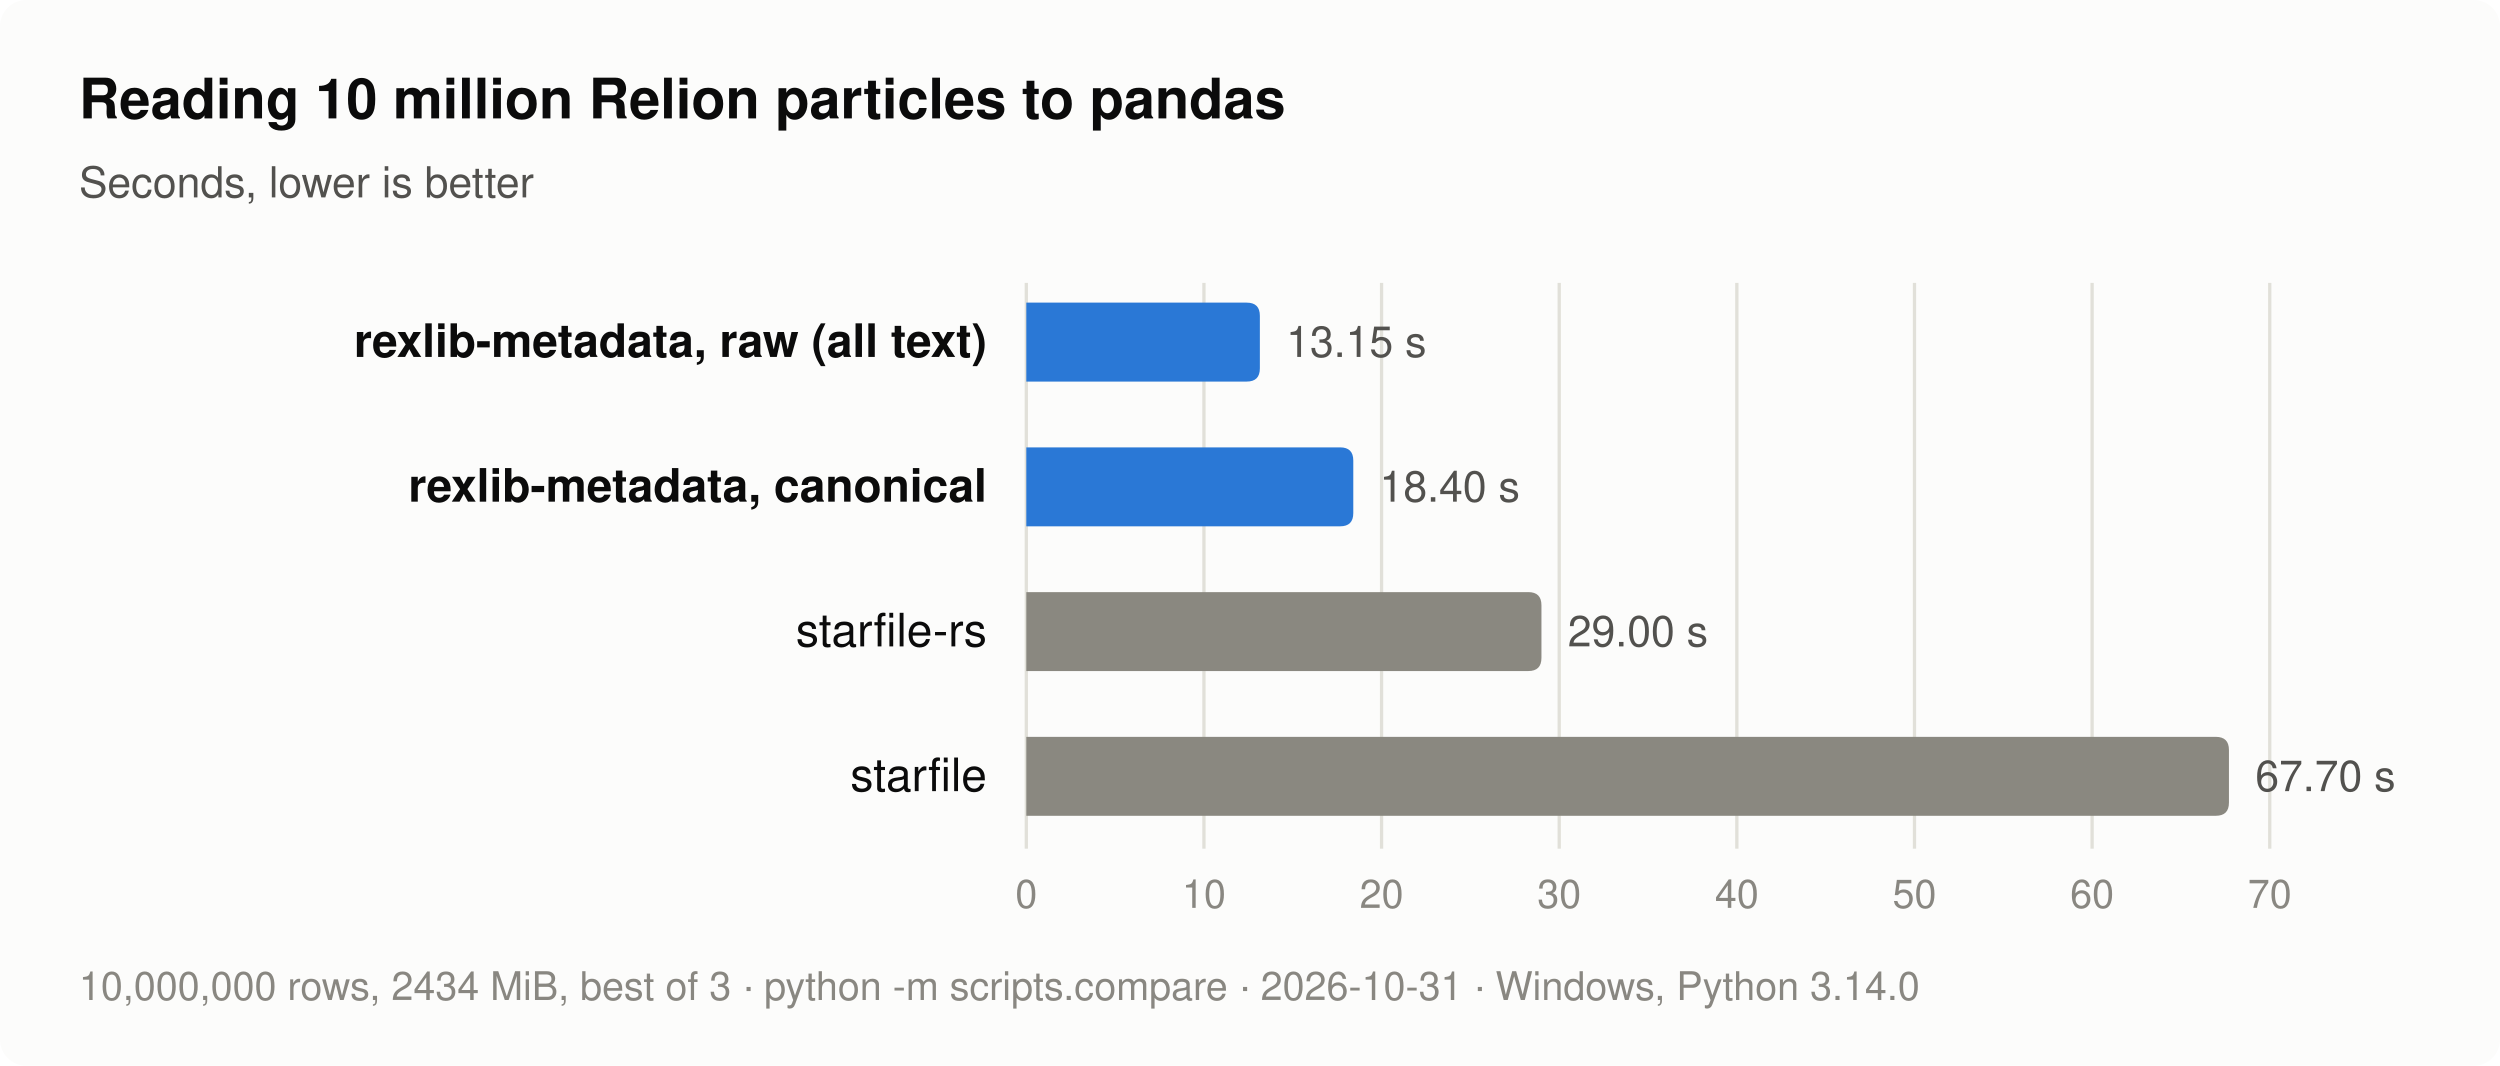
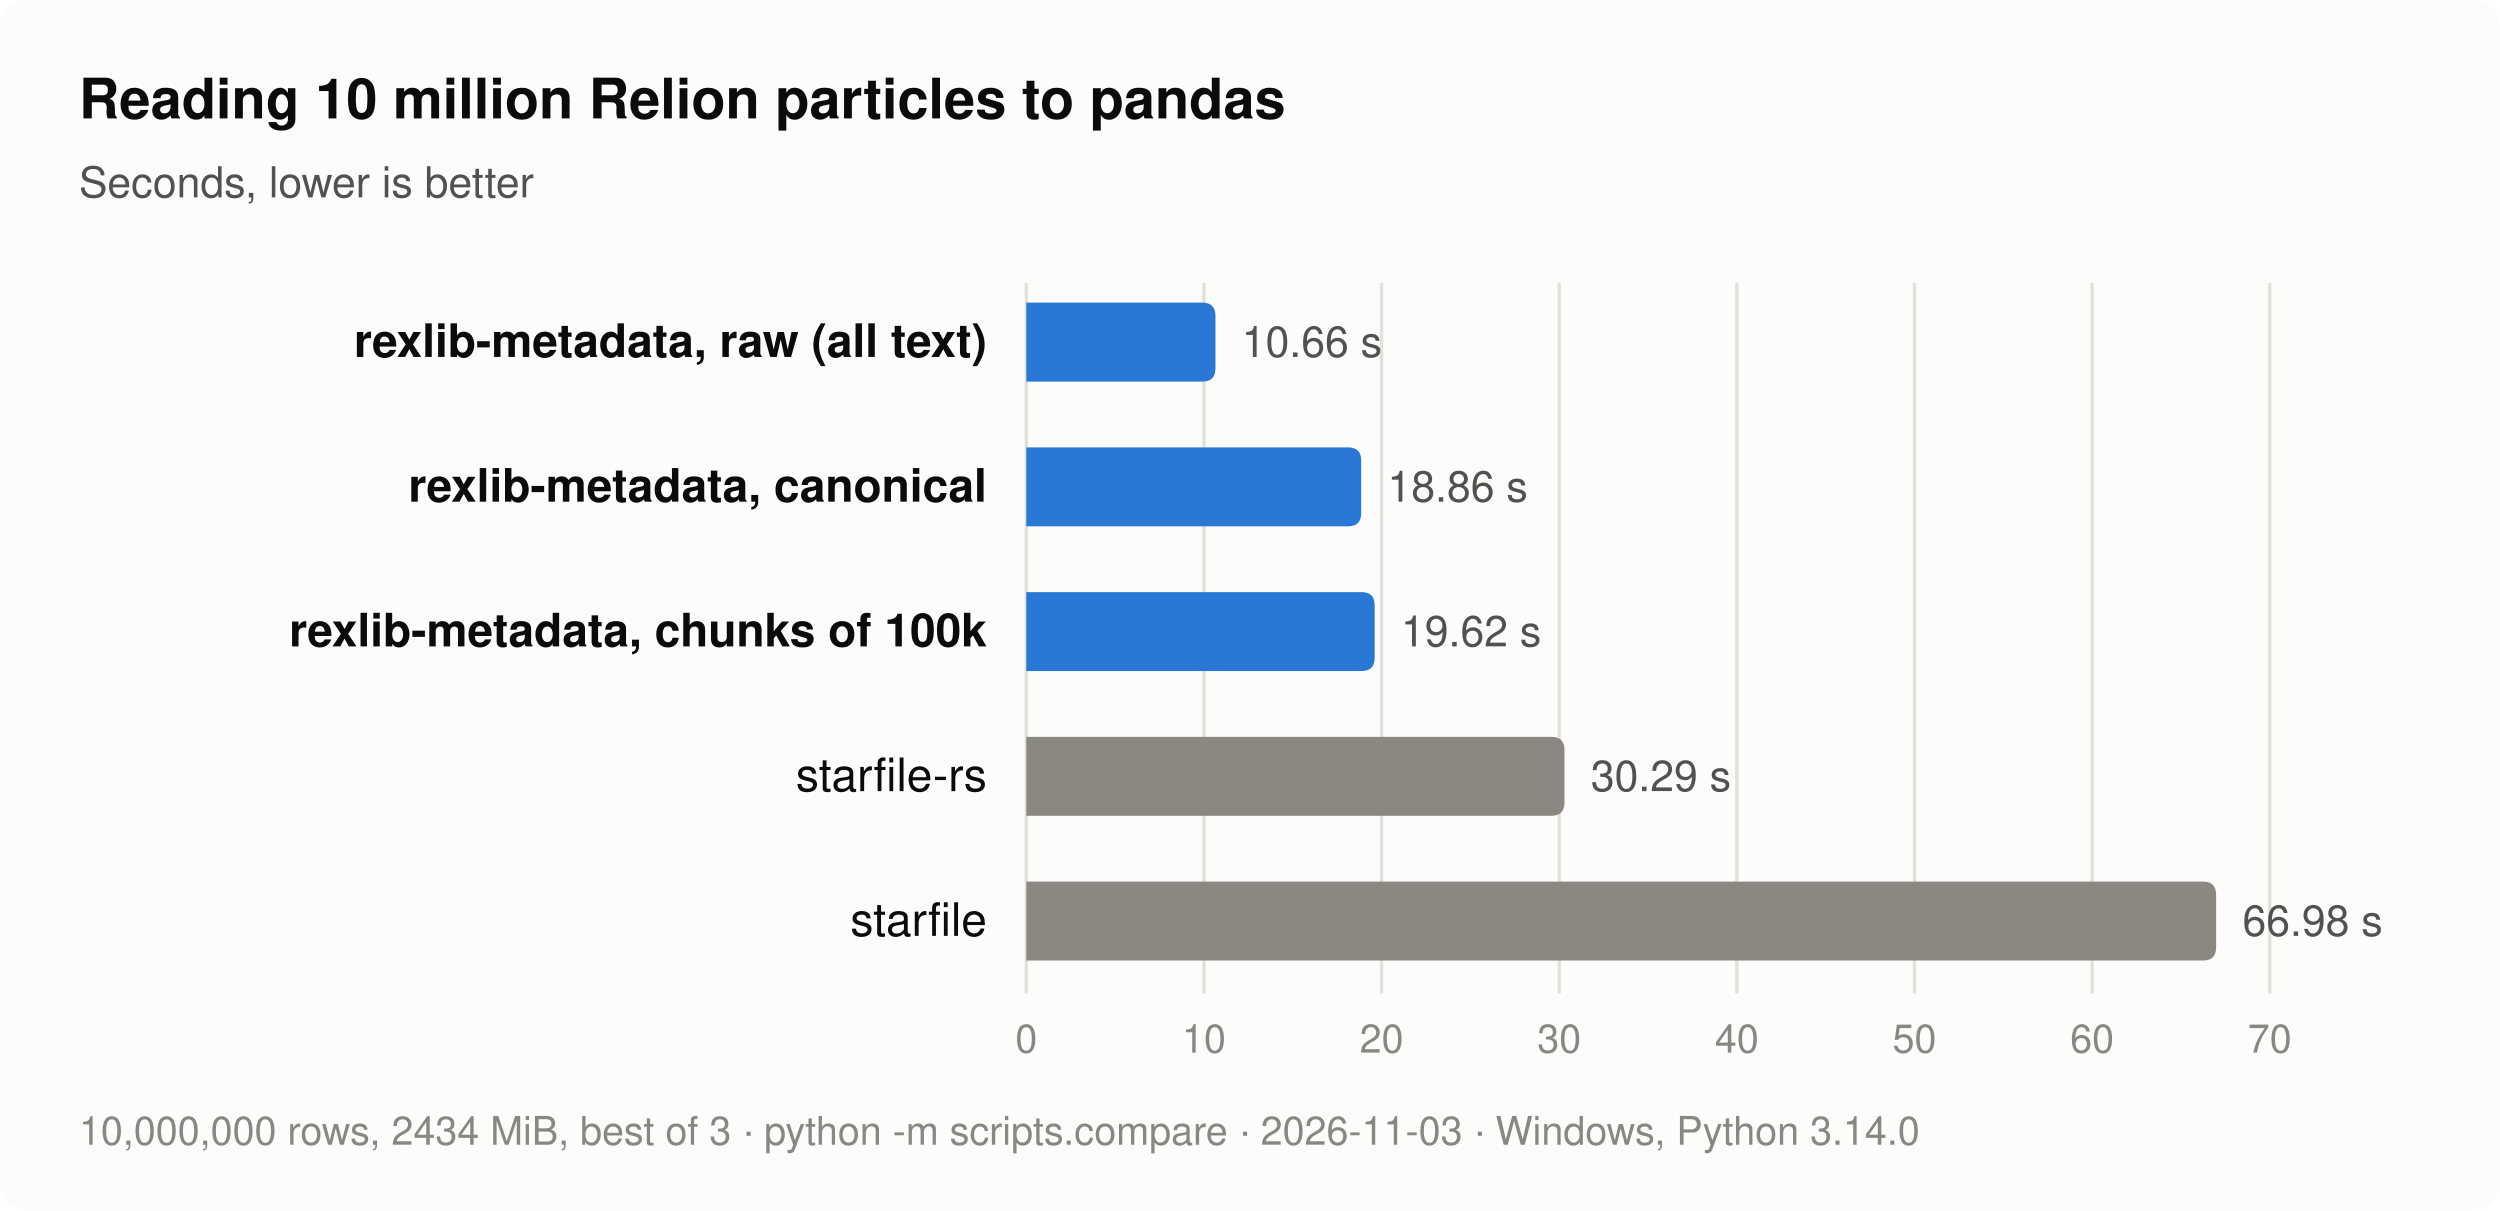
- <svg xmlns="http://www.w3.org/2000/svg" width="760" height="324" viewBox="0 0 760 324" role="img" aria-label="Reading 10 million Relion particles to pandas">
-   <rect width="760" height="324" rx="8" fill="#fcfcfb" />
+ <svg xmlns="http://www.w3.org/2000/svg" width="760" height="368" viewBox="0 0 760 368" role="img" aria-label="Reading 10 million Relion particles to pandas">
+   <rect width="760" height="368" rx="8" fill="#fcfcfb" />
  <text x="24.0" y="36.0" fill="#0b0b0b" font-size="17" font-weight="600" text-anchor="start" font-family="-apple-system, Segoe UI, Helvetica, Arial, sans-serif">Reading 10 million Relion particles to pandas</text>
  <text x="24.0" y="60.0" fill="#52514e" font-size="13" font-weight="400" text-anchor="start" font-family="-apple-system, Segoe UI, Helvetica, Arial, sans-serif">Seconds, lower is better</text>
-   <line x1="312.0" y1="86" x2="312.0" y2="258.0" stroke="#e1e0d9" stroke-width="1" />
-   <text x="312.0" y="276.0" fill="#898781" font-size="12" font-weight="400" text-anchor="middle" font-family="-apple-system, Segoe UI, Helvetica, Arial, sans-serif">0</text>
-   <line x1="366.0" y1="86" x2="366.0" y2="258.0" stroke="#e1e0d9" stroke-width="1" />
-   <text x="366.0" y="276.0" fill="#898781" font-size="12" font-weight="400" text-anchor="middle" font-family="-apple-system, Segoe UI, Helvetica, Arial, sans-serif">10</text>
-   <line x1="420.0" y1="86" x2="420.0" y2="258.0" stroke="#e1e0d9" stroke-width="1" />
-   <text x="420.0" y="276.0" fill="#898781" font-size="12" font-weight="400" text-anchor="middle" font-family="-apple-system, Segoe UI, Helvetica, Arial, sans-serif">20</text>
-   <line x1="474.0" y1="86" x2="474.0" y2="258.0" stroke="#e1e0d9" stroke-width="1" />
-   <text x="474.0" y="276.0" fill="#898781" font-size="12" font-weight="400" text-anchor="middle" font-family="-apple-system, Segoe UI, Helvetica, Arial, sans-serif">30</text>
-   <line x1="528.0" y1="86" x2="528.0" y2="258.0" stroke="#e1e0d9" stroke-width="1" />
-   <text x="528.0" y="276.0" fill="#898781" font-size="12" font-weight="400" text-anchor="middle" font-family="-apple-system, Segoe UI, Helvetica, Arial, sans-serif">40</text>
-   <line x1="582.0" y1="86" x2="582.0" y2="258.0" stroke="#e1e0d9" stroke-width="1" />
-   <text x="582.0" y="276.0" fill="#898781" font-size="12" font-weight="400" text-anchor="middle" font-family="-apple-system, Segoe UI, Helvetica, Arial, sans-serif">50</text>
-   <line x1="636.0" y1="86" x2="636.0" y2="258.0" stroke="#e1e0d9" stroke-width="1" />
-   <text x="636.0" y="276.0" fill="#898781" font-size="12" font-weight="400" text-anchor="middle" font-family="-apple-system, Segoe UI, Helvetica, Arial, sans-serif">60</text>
-   <line x1="690.0" y1="86" x2="690.0" y2="258.0" stroke="#e1e0d9" stroke-width="1" />
-   <text x="690.0" y="276.0" fill="#898781" font-size="12" font-weight="400" text-anchor="middle" font-family="-apple-system, Segoe UI, Helvetica, Arial, sans-serif">70</text>
+   <line x1="312.0" y1="86" x2="312.0" y2="302.0" stroke="#e1e0d9" stroke-width="1" />
+   <text x="312.0" y="320.0" fill="#898781" font-size="12" font-weight="400" text-anchor="middle" font-family="-apple-system, Segoe UI, Helvetica, Arial, sans-serif">0</text>
+   <line x1="366.0" y1="86" x2="366.0" y2="302.0" stroke="#e1e0d9" stroke-width="1" />
+   <text x="366.0" y="320.0" fill="#898781" font-size="12" font-weight="400" text-anchor="middle" font-family="-apple-system, Segoe UI, Helvetica, Arial, sans-serif">10</text>
+   <line x1="420.0" y1="86" x2="420.0" y2="302.0" stroke="#e1e0d9" stroke-width="1" />
+   <text x="420.0" y="320.0" fill="#898781" font-size="12" font-weight="400" text-anchor="middle" font-family="-apple-system, Segoe UI, Helvetica, Arial, sans-serif">20</text>
+   <line x1="474.0" y1="86" x2="474.0" y2="302.0" stroke="#e1e0d9" stroke-width="1" />
+   <text x="474.0" y="320.0" fill="#898781" font-size="12" font-weight="400" text-anchor="middle" font-family="-apple-system, Segoe UI, Helvetica, Arial, sans-serif">30</text>
+   <line x1="528.0" y1="86" x2="528.0" y2="302.0" stroke="#e1e0d9" stroke-width="1" />
+   <text x="528.0" y="320.0" fill="#898781" font-size="12" font-weight="400" text-anchor="middle" font-family="-apple-system, Segoe UI, Helvetica, Arial, sans-serif">40</text>
+   <line x1="582.0" y1="86" x2="582.0" y2="302.0" stroke="#e1e0d9" stroke-width="1" />
+   <text x="582.0" y="320.0" fill="#898781" font-size="12" font-weight="400" text-anchor="middle" font-family="-apple-system, Segoe UI, Helvetica, Arial, sans-serif">50</text>
+   <line x1="636.0" y1="86" x2="636.0" y2="302.0" stroke="#e1e0d9" stroke-width="1" />
+   <text x="636.0" y="320.0" fill="#898781" font-size="12" font-weight="400" text-anchor="middle" font-family="-apple-system, Segoe UI, Helvetica, Arial, sans-serif">60</text>
+   <line x1="690.0" y1="86" x2="690.0" y2="302.0" stroke="#e1e0d9" stroke-width="1" />
+   <text x="690.0" y="320.0" fill="#898781" font-size="12" font-weight="400" text-anchor="middle" font-family="-apple-system, Segoe UI, Helvetica, Arial, sans-serif">70</text>
  <text x="300.0" y="108.5" fill="#0b0b0b" font-size="14" font-weight="600" text-anchor="end" font-family="-apple-system, Segoe UI, Helvetica, Arial, sans-serif">rexlib-metadata, raw (all text)</text>
-   <path d="M312.0,92.0 H379.0 Q383.0,92.0 383.0,96.0 V112.0 Q383.0,116.0 379.0,116.0 H312.0 Z" fill="#2a78d6" />
-   <text x="391.0" y="108.5" fill="#52514e" font-size="13" font-weight="400" text-anchor="start" font-family="-apple-system, Segoe UI, Helvetica, Arial, sans-serif">13.15 s</text>
+   <path d="M312.0,92.0 H365.5 Q369.5,92.0 369.5,96.0 V112.0 Q369.5,116.0 365.5,116.0 H312.0 Z" fill="#2a78d6" />
+   <text x="377.5" y="108.5" fill="#52514e" font-size="13" font-weight="400" text-anchor="start" font-family="-apple-system, Segoe UI, Helvetica, Arial, sans-serif">10.66 s</text>
  <text x="300.0" y="152.5" fill="#0b0b0b" font-size="14" font-weight="600" text-anchor="end" font-family="-apple-system, Segoe UI, Helvetica, Arial, sans-serif">rexlib-metadata, canonical</text>
-   <path d="M312.0,136.0 H407.4 Q411.4,136.0 411.4,140.0 V156.0 Q411.4,160.0 407.4,160.0 H312.0 Z" fill="#2a78d6" />
-   <text x="419.4" y="152.5" fill="#52514e" font-size="13" font-weight="400" text-anchor="start" font-family="-apple-system, Segoe UI, Helvetica, Arial, sans-serif">18.40 s</text>
-   <text x="300.0" y="196.5" fill="#0b0b0b" font-size="14" font-weight="400" text-anchor="end" font-family="-apple-system, Segoe UI, Helvetica, Arial, sans-serif">starfile-rs</text>
-   <path d="M312.0,180.0 H464.6 Q468.6,180.0 468.6,184.0 V200.0 Q468.6,204.0 464.6,204.0 H312.0 Z" fill="#8a8880" />
-   <text x="476.6" y="196.5" fill="#52514e" font-size="13" font-weight="400" text-anchor="start" font-family="-apple-system, Segoe UI, Helvetica, Arial, sans-serif">29.00 s</text>
-   <text x="300.0" y="240.5" fill="#0b0b0b" font-size="14" font-weight="400" text-anchor="end" font-family="-apple-system, Segoe UI, Helvetica, Arial, sans-serif">starfile</text>
-   <path d="M312.0,224.0 H673.6 Q677.6,224.0 677.6,228.0 V244.0 Q677.6,248.0 673.6,248.0 H312.0 Z" fill="#8a8880" />
-   <text x="685.6" y="240.5" fill="#52514e" font-size="13" font-weight="400" text-anchor="start" font-family="-apple-system, Segoe UI, Helvetica, Arial, sans-serif">67.70 s</text>
-   <text x="24.0" y="304.0" fill="#898781" font-size="12" font-weight="400" text-anchor="start" font-family="-apple-system, Segoe UI, Helvetica, Arial, sans-serif">10,000,000 rows, 2434 MiB, best of 3 · python -m scripts.compare · 2026-10-31 · Windows, Python 3.14.0</text>
+   <path d="M312.0,136.0 H409.8 Q413.8,136.0 413.8,140.0 V156.0 Q413.8,160.0 409.8,160.0 H312.0 Z" fill="#2a78d6" />
+   <text x="421.8" y="152.5" fill="#52514e" font-size="13" font-weight="400" text-anchor="start" font-family="-apple-system, Segoe UI, Helvetica, Arial, sans-serif">18.86 s</text>
+   <text x="300.0" y="196.5" fill="#0b0b0b" font-size="14" font-weight="600" text-anchor="end" font-family="-apple-system, Segoe UI, Helvetica, Arial, sans-serif">rexlib-metadata, chunks of 100k</text>
+   <path d="M312.0,180.0 H413.9 Q417.9,180.0 417.9,184.0 V200.0 Q417.9,204.0 413.9,204.0 H312.0 Z" fill="#2a78d6" />
+   <text x="425.9" y="196.5" fill="#52514e" font-size="13" font-weight="400" text-anchor="start" font-family="-apple-system, Segoe UI, Helvetica, Arial, sans-serif">19.62 s</text>
+   <text x="300.0" y="240.5" fill="#0b0b0b" font-size="14" font-weight="400" text-anchor="end" font-family="-apple-system, Segoe UI, Helvetica, Arial, sans-serif">starfile-rs</text>
+   <path d="M312.0,224.0 H471.6 Q475.6,224.0 475.6,228.0 V244.0 Q475.6,248.0 471.6,248.0 H312.0 Z" fill="#8a8880" />
+   <text x="483.6" y="240.5" fill="#52514e" font-size="13" font-weight="400" text-anchor="start" font-family="-apple-system, Segoe UI, Helvetica, Arial, sans-serif">30.29 s</text>
+   <text x="300.0" y="284.5" fill="#0b0b0b" font-size="14" font-weight="400" text-anchor="end" font-family="-apple-system, Segoe UI, Helvetica, Arial, sans-serif">starfile</text>
+   <path d="M312.0,268.0 H669.7 Q673.7,268.0 673.7,272.0 V288.0 Q673.7,292.0 669.7,292.0 H312.0 Z" fill="#8a8880" />
+   <text x="681.7" y="284.5" fill="#52514e" font-size="13" font-weight="400" text-anchor="start" font-family="-apple-system, Segoe UI, Helvetica, Arial, sans-serif">66.98 s</text>
+   <text x="24.0" y="348.0" fill="#898781" font-size="12" font-weight="400" text-anchor="start" font-family="-apple-system, Segoe UI, Helvetica, Arial, sans-serif">10,000,000 rows, 2434 MiB, best of 3 · python -m scripts.compare · 2026-11-03 · Windows, Python 3.14.0</text>
</svg>
